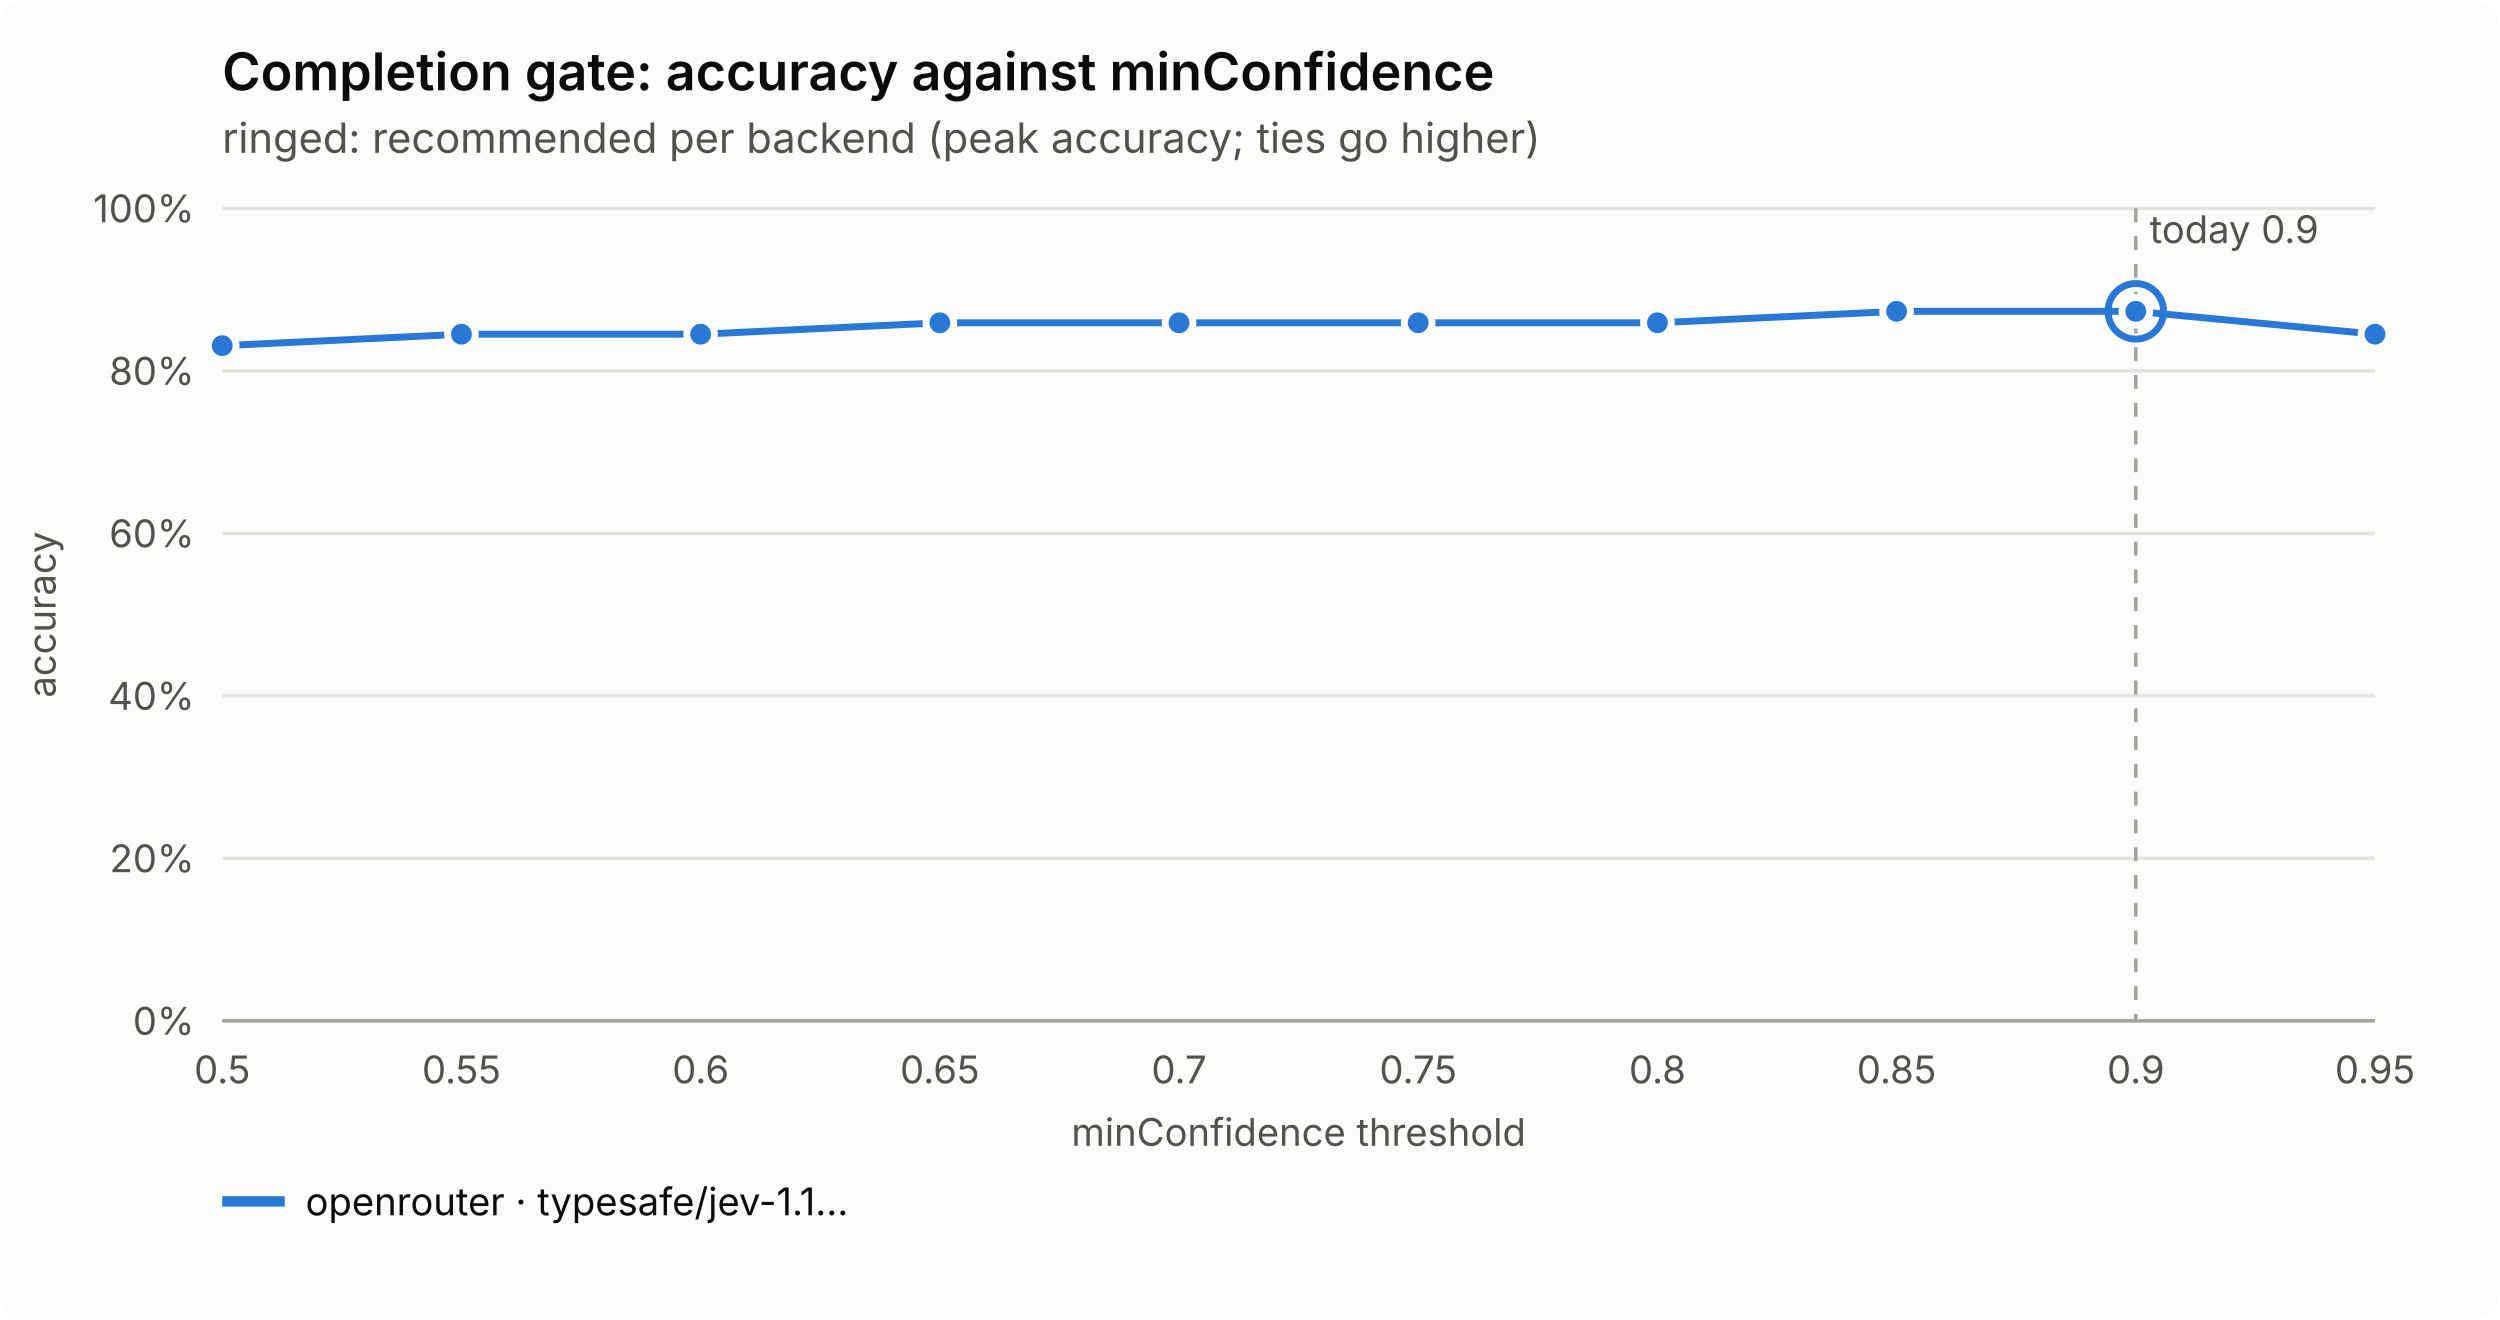
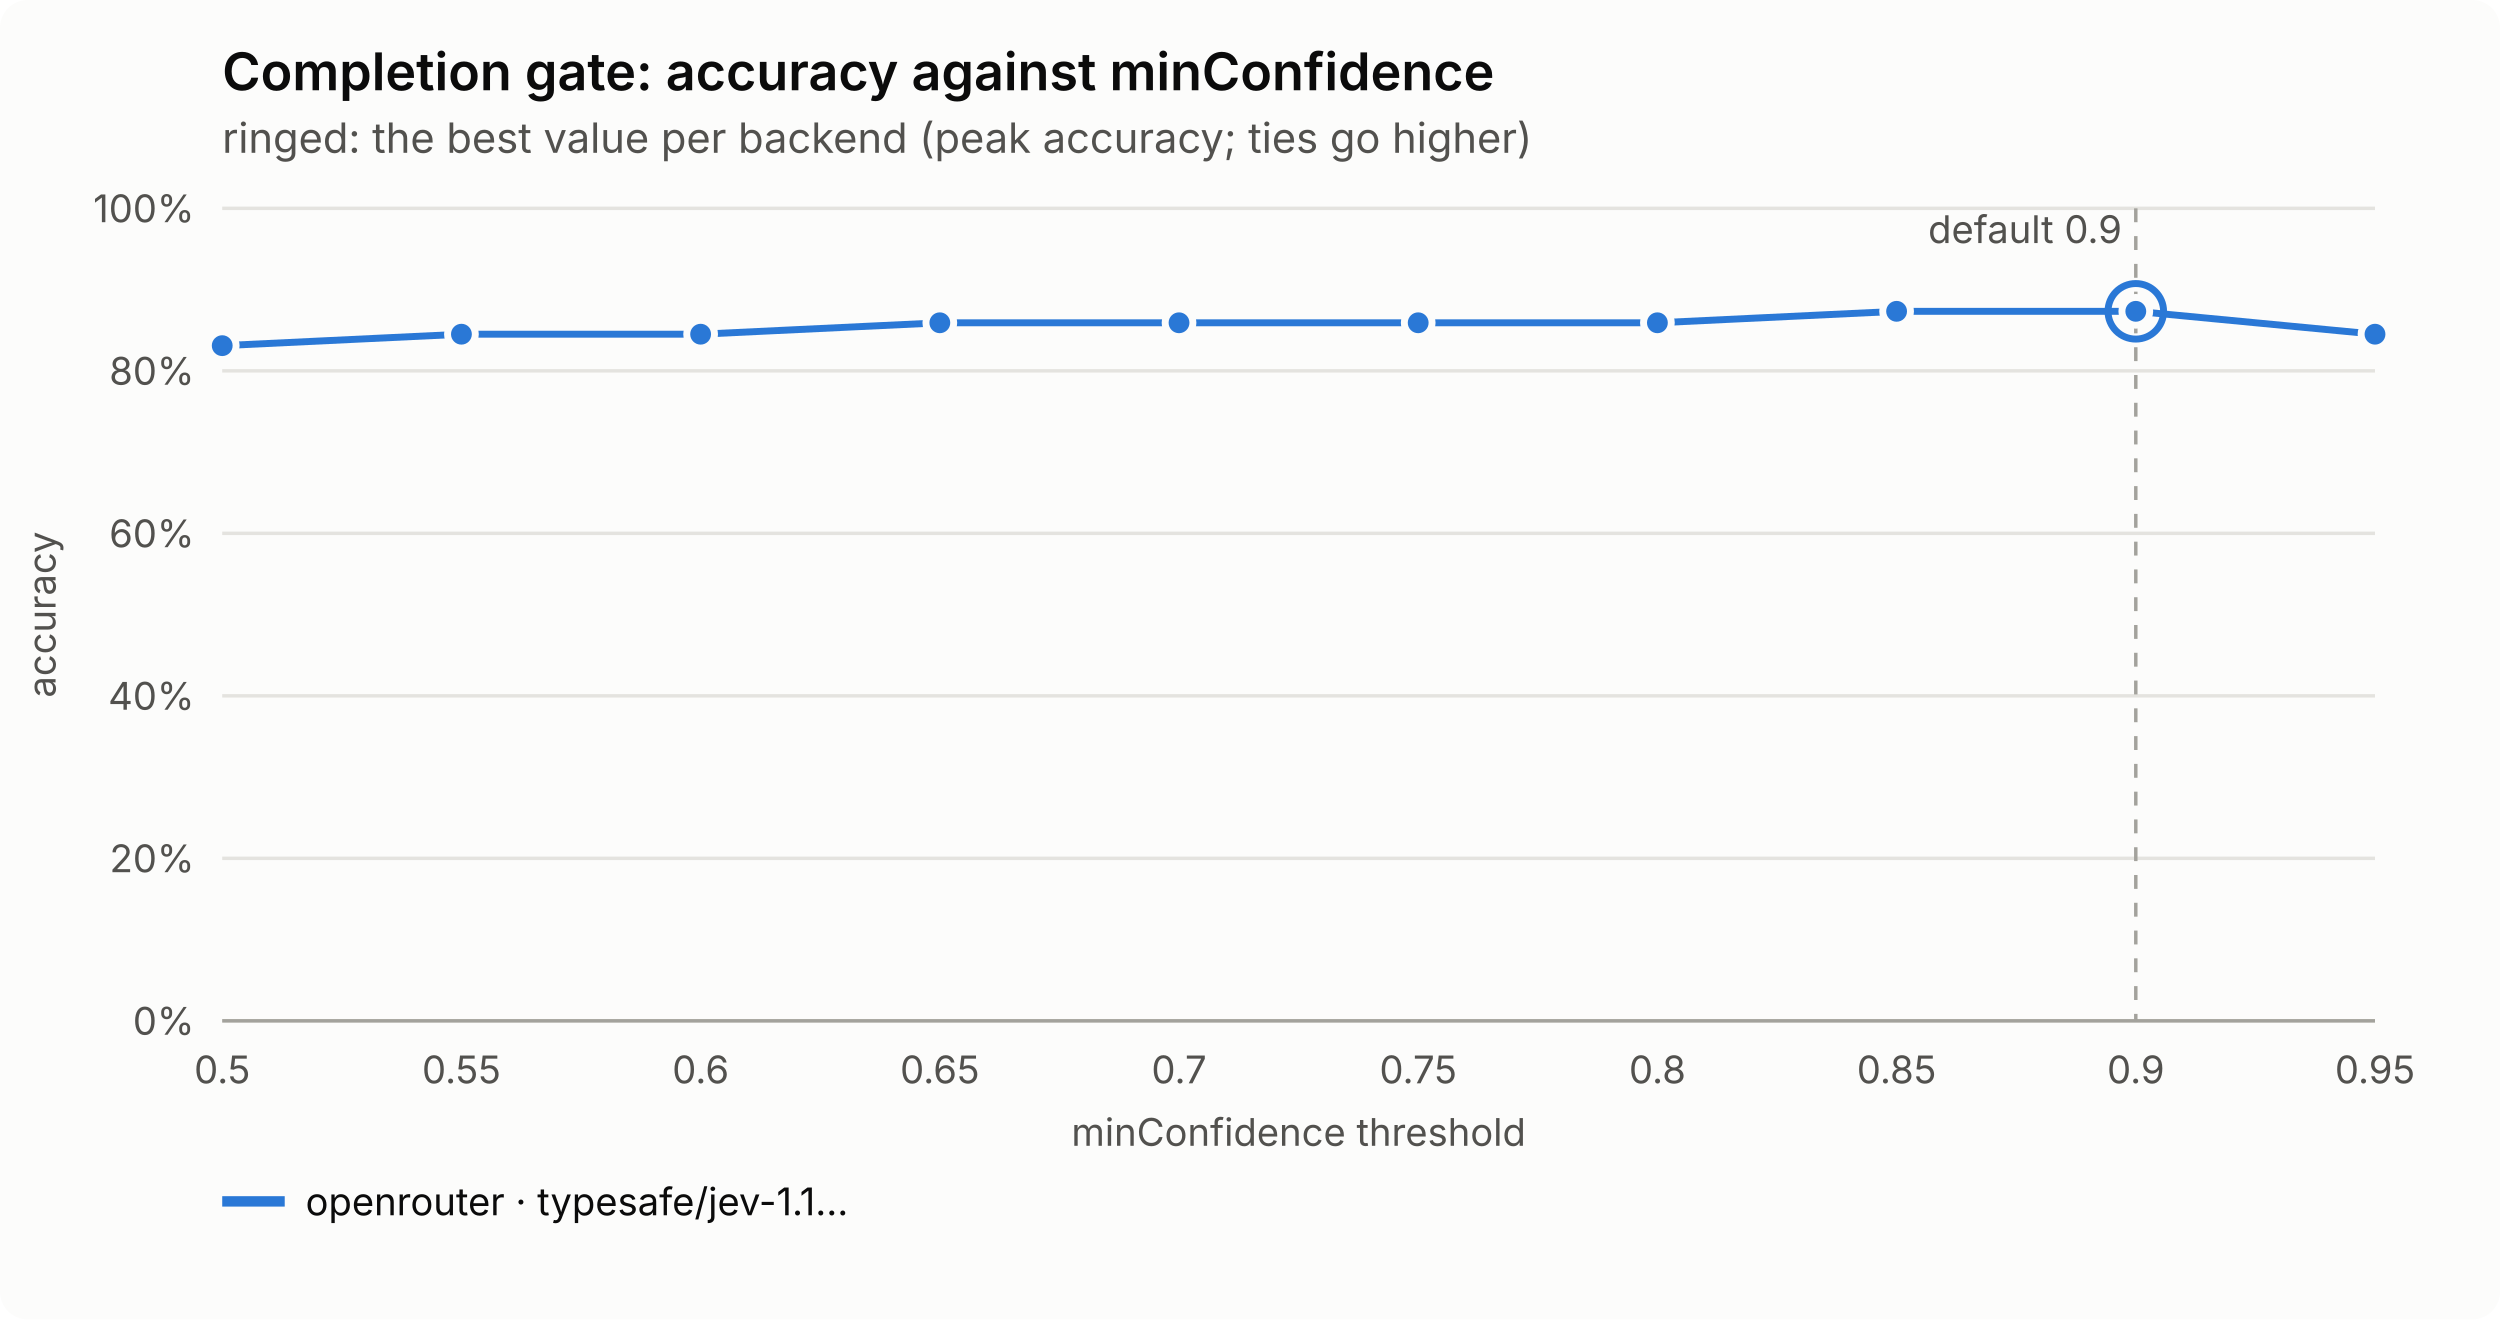
<svg xmlns="http://www.w3.org/2000/svg" viewBox="0 0 720 380" width="720" height="380" role="img" aria-label="Completion gate: accuracy against minConfidence">
  <style>
text{font-family:system-ui,-apple-system,"Segoe UI",sans-serif}
.t{font-size:15px;font-weight:600}.st{font-size:12px}.ax{font-size:11px}.lab{font-size:11px}
.g,.a,.guide{stroke-width:1}.guide{stroke-dasharray:4 4}.fake{font-size:13px;font-weight:700}
.bg{fill:#fcfcfb}.dot{stroke:#fcfcfb}text{fill:#0b0b0b}.st,.ax{fill:#52514e}.g{stroke:#e4e3df}.a,.guide{stroke:#a3a29c}.l1{stroke:#2a78d6}.d1{fill:#2a78d6}.fake{fill:#c43534}
@media (prefers-color-scheme: dark){.bg{fill:#1a1a19}.dot{stroke:#1a1a19}text{fill:#f0efec}.st,.ax{fill:#c3c2b7}.g{stroke:#353532}.a,.guide{stroke:#6b6a64}.l1{stroke:#3987e5}.d1{fill:#3987e5}.fake{fill:#e66767}}
</style>
  <rect width="720" height="380" rx="8" class="bg" />
  <text class="t" x="64" y="26">Completion gate: accuracy against minConfidence</text>
-   <text class="st" x="64" y="44">ringed: recommended per backend (peak accuracy; ties go higher)</text>
+   <text class="st" x="64" y="44">ringed: the best value per backend (peak accuracy; ties go higher)</text>
  <line class="g" x1="64" x2="684" y1="294" y2="294" />
  <text class="ax" x="56" y="298" text-anchor="end">0%</text>
  <line class="g" x1="64" x2="684" y1="247.2" y2="247.2" />
  <text class="ax" x="56" y="251.2" text-anchor="end">20%</text>
  <line class="g" x1="64" x2="684" y1="200.4" y2="200.4" />
  <text class="ax" x="56" y="204.4" text-anchor="end">40%</text>
  <line class="g" x1="64" x2="684" y1="153.6" y2="153.6" />
  <text class="ax" x="56" y="157.6" text-anchor="end">60%</text>
  <line class="g" x1="64" x2="684" y1="106.8" y2="106.8" />
  <text class="ax" x="56" y="110.8" text-anchor="end">80%</text>
  <line class="g" x1="64" x2="684" y1="60" y2="60" />
  <text class="ax" x="56" y="64" text-anchor="end">100%</text>
  <text class="ax" x="64" y="312" text-anchor="middle">0.5</text>
  <text class="ax" x="132.89" y="312" text-anchor="middle">0.55</text>
  <text class="ax" x="201.78" y="312" text-anchor="middle">0.6</text>
  <text class="ax" x="270.67" y="312" text-anchor="middle">0.65</text>
  <text class="ax" x="339.56" y="312" text-anchor="middle">0.7</text>
  <text class="ax" x="408.44" y="312" text-anchor="middle">0.75</text>
  <text class="ax" x="477.33" y="312" text-anchor="middle">0.8</text>
  <text class="ax" x="546.22" y="312" text-anchor="middle">0.85</text>
  <text class="ax" x="615.11" y="312" text-anchor="middle">0.9</text>
  <text class="ax" x="684" y="312" text-anchor="middle">0.95</text>
  <line class="a" x1="64" x2="684" y1="294" y2="294" />
  <text class="ax" x="374" y="330" text-anchor="middle">minConfidence threshold</text>
  <text class="ax" transform="translate(16 177) rotate(-90)" text-anchor="middle">accuracy</text>
  <line class="guide" x1="615.11" x2="615.11" y1="60" y2="294" />
-   <text class="ax" x="619.11" y="70">today 0.9</text>
+   <text class="ax" x="611.11" y="70" text-anchor="end">default 0.9</text>
  <polyline class="l1" fill="none" stroke-width="2" stroke-linejoin="round" points="64,99.55 132.89,96.25 201.78,96.25 270.67,92.96 339.56,92.96 408.44,92.96 477.33,92.96 546.22,89.66 615.11,89.66 684,96.25" />
  <circle class="d1 dot" cx="64" cy="99.55" r="4" stroke-width="2" />
  <circle class="d1 dot" cx="132.89" cy="96.25" r="4" stroke-width="2" />
  <circle class="d1 dot" cx="201.78" cy="96.25" r="4" stroke-width="2" />
  <circle class="d1 dot" cx="270.67" cy="92.96" r="4" stroke-width="2" />
  <circle class="d1 dot" cx="339.56" cy="92.96" r="4" stroke-width="2" />
  <circle class="d1 dot" cx="408.44" cy="92.96" r="4" stroke-width="2" />
  <circle class="d1 dot" cx="477.33" cy="92.96" r="4" stroke-width="2" />
  <circle class="d1 dot" cx="546.22" cy="89.66" r="4" stroke-width="2" />
  <circle class="d1 dot" cx="615.11" cy="89.66" r="4" stroke-width="2" />
  <circle class="d1 dot" cx="684" cy="96.25" r="4" stroke-width="2" />
  <circle class="l1" cx="615.11" cy="89.66" r="8" fill="none" stroke-width="2" />
  <line x1="64" x2="82" y1="346" y2="346" class="l1" stroke-width="3" />
  <text class="lab" x="88" y="350">openrouter · typesafe/jev-1.1…</text>
</svg>
